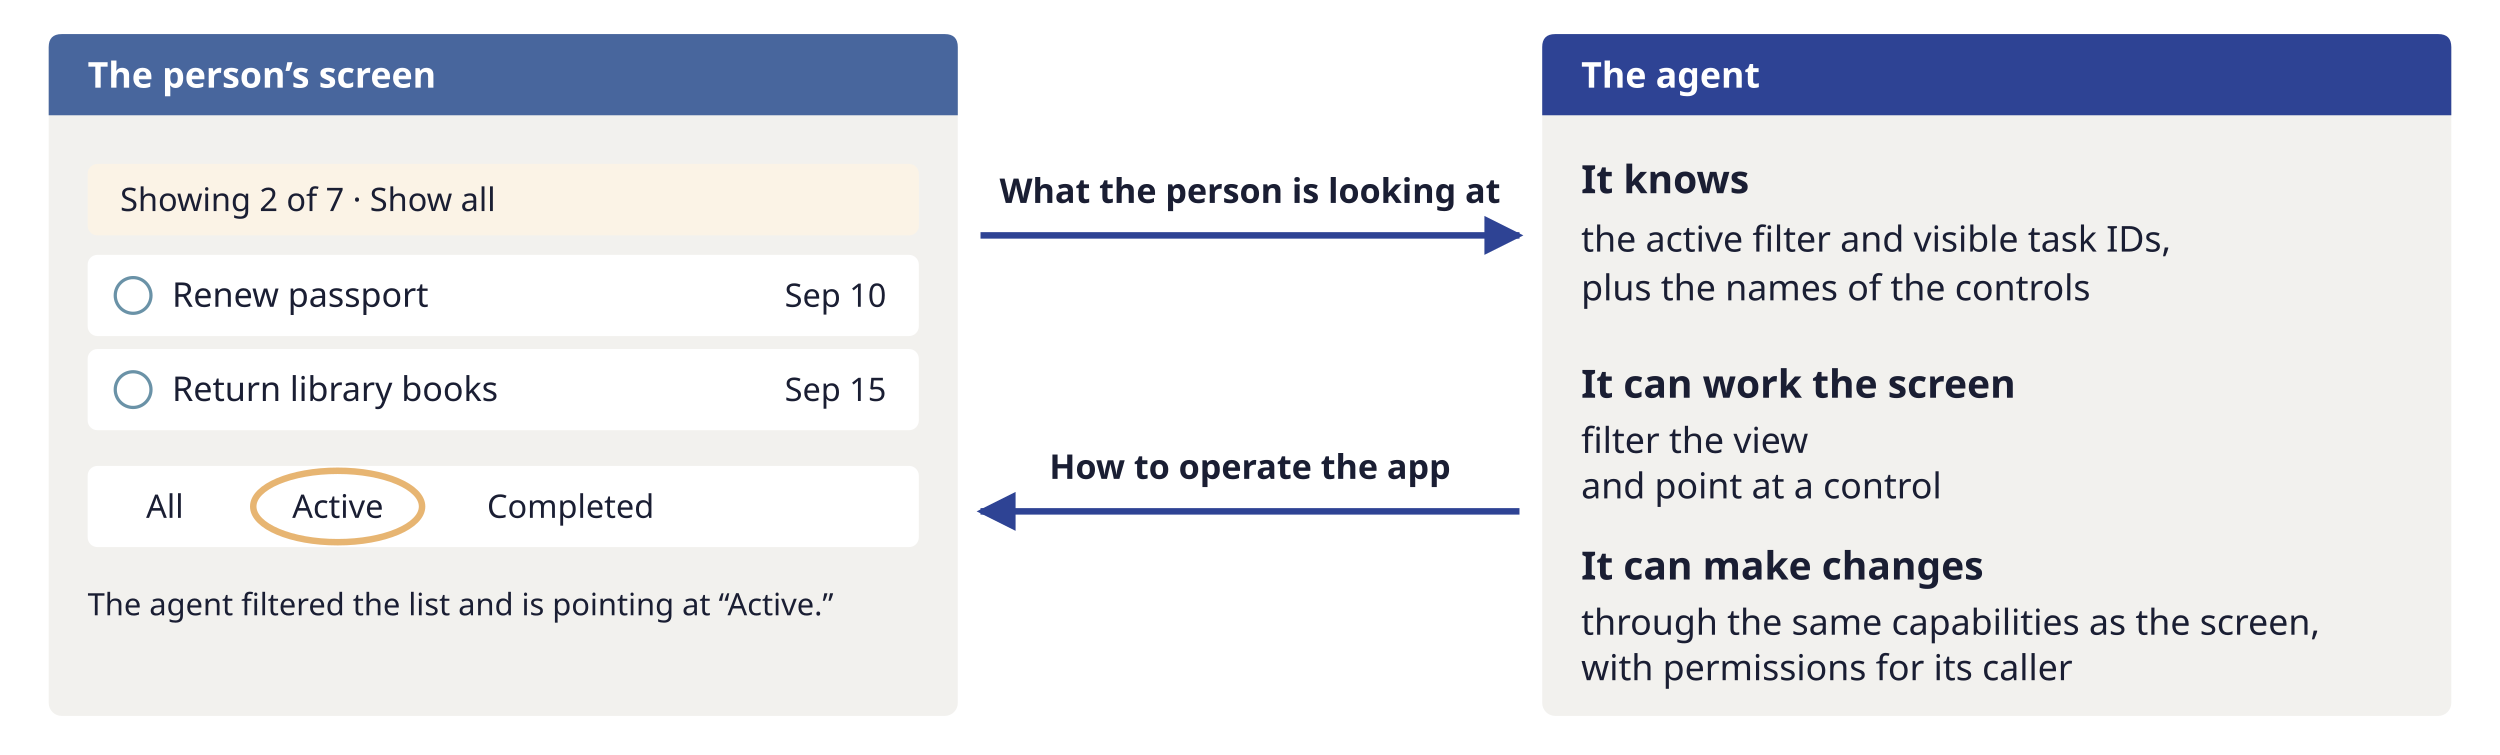
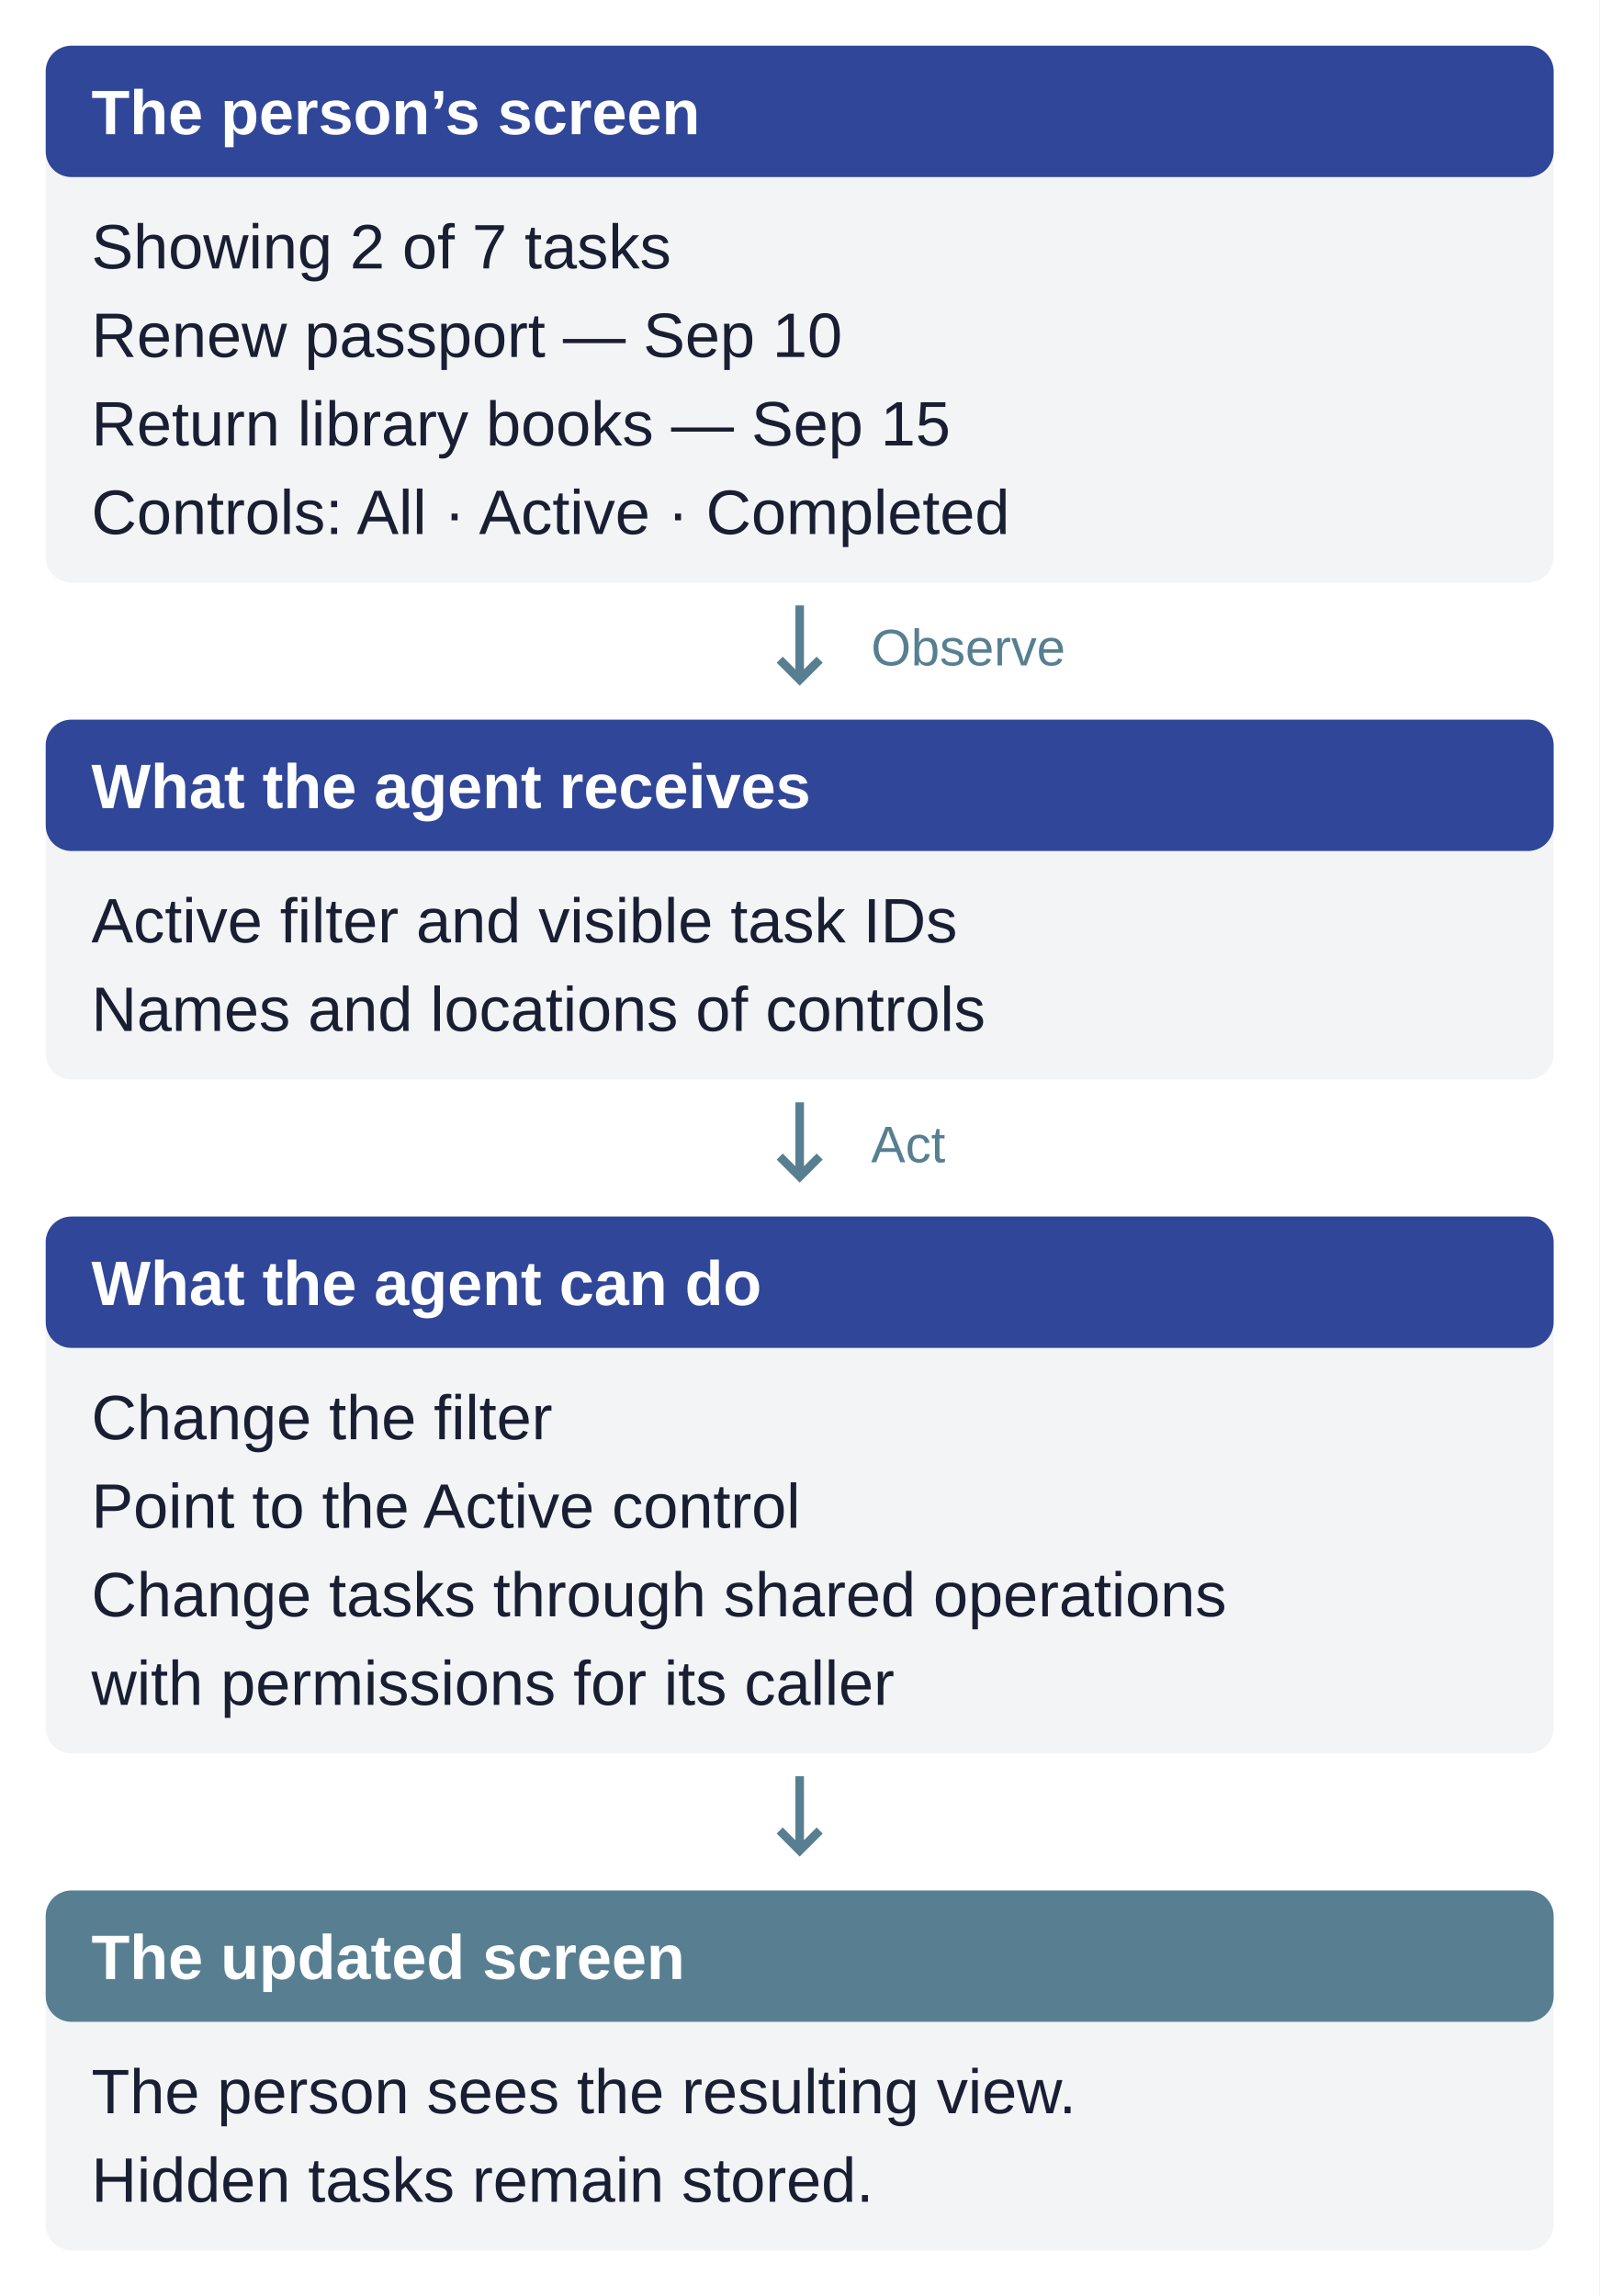
- <svg xmlns="http://www.w3.org/2000/svg" viewBox="30 215 1540 465" width="1540" height="465" role="img" aria-label="The agent sees what the person sees and can operate the app">
-   <defs>
-     <marker id="a" viewBox="0 0 10 10" refX="9" refY="5" markerWidth="6" markerHeight="6" orient="auto-start-reverse">
-       <path d="M0,0 L10,5 L0,10 z" fill="#2E4394" />
-     </marker>
-   </defs>
-   <rect width="1600" height="900" fill="#FFFFFF" />
-   <rect x="60" y="236" width="560" height="420" rx="8" fill="#F2F1EE" />
-   <path d="M60,286 V244 Q60,236 68,236 H612 Q620,236 620,244 V286 Z" fill="#48669D" />
-   <text x="84" y="269" font-family="Calibri, Carlito, 'Segoe UI', sans-serif" font-size="22" font-weight="700" fill="#FFFFFF">The person’s screen</text>
-   <rect x="84" y="316" width="512" height="44" rx="6" fill="#FBF3E6" />
-   <text x="104" y="345" font-family="Calibri, Carlito, 'Segoe UI', sans-serif" font-size="20" fill="#1A1E33">Showing 2 of 7 · Show all</text>
-   <rect x="84" y="372" width="512" height="50" rx="6" fill="#FFFFFF" />
-   <circle cx="112" cy="397" r="11" fill="none" stroke="#6A92A7" stroke-width="2" />
-   <text x="136" y="404" font-family="Calibri, Carlito, 'Segoe UI', sans-serif" font-size="21" fill="#1A1E33">Renew passport</text>
-   <text x="576" y="404" text-anchor="end" font-family="Calibri, Carlito, 'Segoe UI', sans-serif" font-size="20" fill="#1A1E33">Sep 10</text>
-   <rect x="84" y="430" width="512" height="50" rx="6" fill="#FFFFFF" />
-   <circle cx="112" cy="455" r="11" fill="none" stroke="#6A92A7" stroke-width="2" />
-   <text x="136" y="462" font-family="Calibri, Carlito, 'Segoe UI', sans-serif" font-size="21" fill="#1A1E33">Return library books</text>
-   <text x="576" y="462" text-anchor="end" font-family="Calibri, Carlito, 'Segoe UI', sans-serif" font-size="20" fill="#1A1E33">Sep 15</text>
-   <rect x="84" y="502" width="512" height="50" rx="6" fill="#FFFFFF" />
-   <text x="120" y="534" font-family="Calibri, Carlito, 'Segoe UI', sans-serif" font-size="20" fill="#1A1E33">All</text>
-   <text x="210" y="534" font-family="Calibri, Carlito, 'Segoe UI', sans-serif" font-size="20" fill="#1A1E33">Active</text>
-   <text x="330" y="534" font-family="Calibri, Carlito, 'Segoe UI', sans-serif" font-size="20" fill="#1A1E33">Completed</text>
-   <ellipse cx="238" cy="527" rx="52" ry="22" fill="none" stroke="#E7B572" stroke-width="4" />
-   <text x="84" y="594" font-family="Calibri, Carlito, 'Segoe UI', sans-serif" font-size="19" fill="#1A1E33">The agent filtered the list and is pointing at “Active.”</text>
-   <rect x="980" y="236" width="560" height="420" rx="8" fill="#F2F1EE" />
-   <path d="M980,286 V244 Q980,236 988,236 H1532 Q1540,236 1540,244 V286 Z" fill="#2E4394" />
-   <text x="1004" y="269" font-family="Calibri, Carlito, 'Segoe UI', sans-serif" font-size="22" font-weight="700" fill="#FFFFFF">The agent</text>
-   <text x="1004" y="334" font-family="Calibri, Carlito, 'Segoe UI', sans-serif" font-size="24" font-weight="700" fill="#1A1E33">It knows</text>
-   <text x="1004" y="370" font-family="Calibri, Carlito, 'Segoe UI', sans-serif" font-size="22" fill="#1A1E33">the active filter and visible task IDs,</text>
-   <text x="1004" y="400" font-family="Calibri, Carlito, 'Segoe UI', sans-serif" font-size="22" fill="#1A1E33">plus the names of the controls</text>
-   <text x="1004" y="460" font-family="Calibri, Carlito, 'Segoe UI', sans-serif" font-size="24" font-weight="700" fill="#1A1E33">It can work the screen</text>
-   <text x="1004" y="494" font-family="Calibri, Carlito, 'Segoe UI', sans-serif" font-size="22" fill="#1A1E33">filter the view</text>
-   <text x="1004" y="522" font-family="Calibri, Carlito, 'Segoe UI', sans-serif" font-size="22" fill="#1A1E33">and point at a control</text>
-   <line x1="634" y1="360" x2="966" y2="360" stroke="#2E4394" stroke-width="4" marker-end="url(#a)" />
-   <text x="800" y="340" text-anchor="middle" font-family="Calibri, Carlito, 'Segoe UI', sans-serif" font-size="21" font-weight="700" fill="#1A1E33">What the person is looking at</text>
-   <line x1="966" y1="530" x2="634" y2="530" stroke="#2E4394" stroke-width="4" marker-end="url(#a)" />
-   <text x="800" y="510" text-anchor="middle" font-family="Calibri, Carlito, 'Segoe UI', sans-serif" font-size="21" font-weight="700" fill="#1A1E33">How to operate the app</text>
-   <text x="1004" y="572" font-family="Calibri, Carlito, 'Segoe UI', sans-serif" font-size="24" font-weight="700" fill="#1A1E33">It can make changes</text>
-   <text x="1004" y="606" font-family="Calibri, Carlito, 'Segoe UI', sans-serif" font-size="22" fill="#1A1E33">through the same capabilities as the screen,</text>
-   <text x="1004" y="634" font-family="Calibri, Carlito, 'Segoe UI', sans-serif" font-size="22" fill="#1A1E33">with permissions for its caller</text>
+ <svg xmlns="http://www.w3.org/2000/svg" width="560" height="804" viewBox="0 0 560 804" role="img" aria-label="The agent reads the active filter, visible tasks and control names, then uses shared operations to filter or highlight the screen.">
+   <rect width="560" height="804" fill="white" />
+   <rect x="16" y="16" width="528" height="188" rx="9" fill="#f3f4f6" />
+   <rect x="16" y="16" width="528" height="46" rx="9" fill="#304698" />
+   <text x="32" y="47" font-family="Arial, sans-serif" font-size="22" fill="white" font-weight="700">The person’s screen</text>
+   <text x="32" y="94" font-family="Arial, sans-serif" font-size="22" fill="#1a1e33">Showing 2 of 7 tasks</text>
+   <text x="32" y="125" font-family="Arial, sans-serif" font-size="22" fill="#1a1e33">Renew passport — Sep 10</text>
+   <text x="32" y="156" font-family="Arial, sans-serif" font-size="22" fill="#1a1e33">Return library books — Sep 15</text>
+   <text x="32" y="187" font-family="Arial, sans-serif" font-size="22" fill="#1a1e33">Controls: All · Active · Completed</text>
+   <path d="M280 212 v26 m-7 -7 l7 7 7 -7" fill="none" stroke="#577f91" stroke-width="3" />
+   <text x="305" y="233" font-family="Arial, sans-serif" font-size="18" fill="#577f91">Observe</text>
+   <rect x="16" y="252" width="528" height="126" rx="9" fill="#f3f4f6" />
+   <rect x="16" y="252" width="528" height="46" rx="9" fill="#304698" />
+   <text x="32" y="283" font-family="Arial, sans-serif" font-size="22" fill="white" font-weight="700">What the agent receives</text>
+   <text x="32" y="330" font-family="Arial, sans-serif" font-size="22" fill="#1a1e33">Active filter and visible task IDs</text>
+   <text x="32" y="361" font-family="Arial, sans-serif" font-size="22" fill="#1a1e33">Names and locations of controls</text>
+   <path d="M280 386 v26 m-7 -7 l7 7 7 -7" fill="none" stroke="#577f91" stroke-width="3" />
+   <text x="305" y="407" font-family="Arial, sans-serif" font-size="18" fill="#577f91">Act</text>
+   <rect x="16" y="426" width="528" height="188" rx="9" fill="#f3f4f6" />
+   <rect x="16" y="426" width="528" height="46" rx="9" fill="#304698" />
+   <text x="32" y="457" font-family="Arial, sans-serif" font-size="22" fill="white" font-weight="700">What the agent can do</text>
+   <text x="32" y="504" font-family="Arial, sans-serif" font-size="22" fill="#1a1e33">Change the filter</text>
+   <text x="32" y="535" font-family="Arial, sans-serif" font-size="22" fill="#1a1e33">Point to the Active control</text>
+   <text x="32" y="566" font-family="Arial, sans-serif" font-size="22" fill="#1a1e33">Change tasks through shared operations</text>
+   <text x="32" y="597" font-family="Arial, sans-serif" font-size="22" fill="#1a1e33">with permissions for its caller</text>
+   <path d="M280 622 v26 m-7 -7 l7 7 7 -7" fill="none" stroke="#577f91" stroke-width="3" />
+   <rect x="16" y="662" width="528" height="126" rx="9" fill="#f3f4f6" />
+   <rect x="16" y="662" width="528" height="46" rx="9" fill="#577f91" />
+   <text x="32" y="693" font-family="Arial, sans-serif" font-size="22" fill="white" font-weight="700">The updated screen</text>
+   <text x="32" y="740" font-family="Arial, sans-serif" font-size="22" fill="#1a1e33">The person sees the resulting view.</text>
+   <text x="32" y="771" font-family="Arial, sans-serif" font-size="22" fill="#1a1e33">Hidden tasks remain stored.</text>
</svg>
